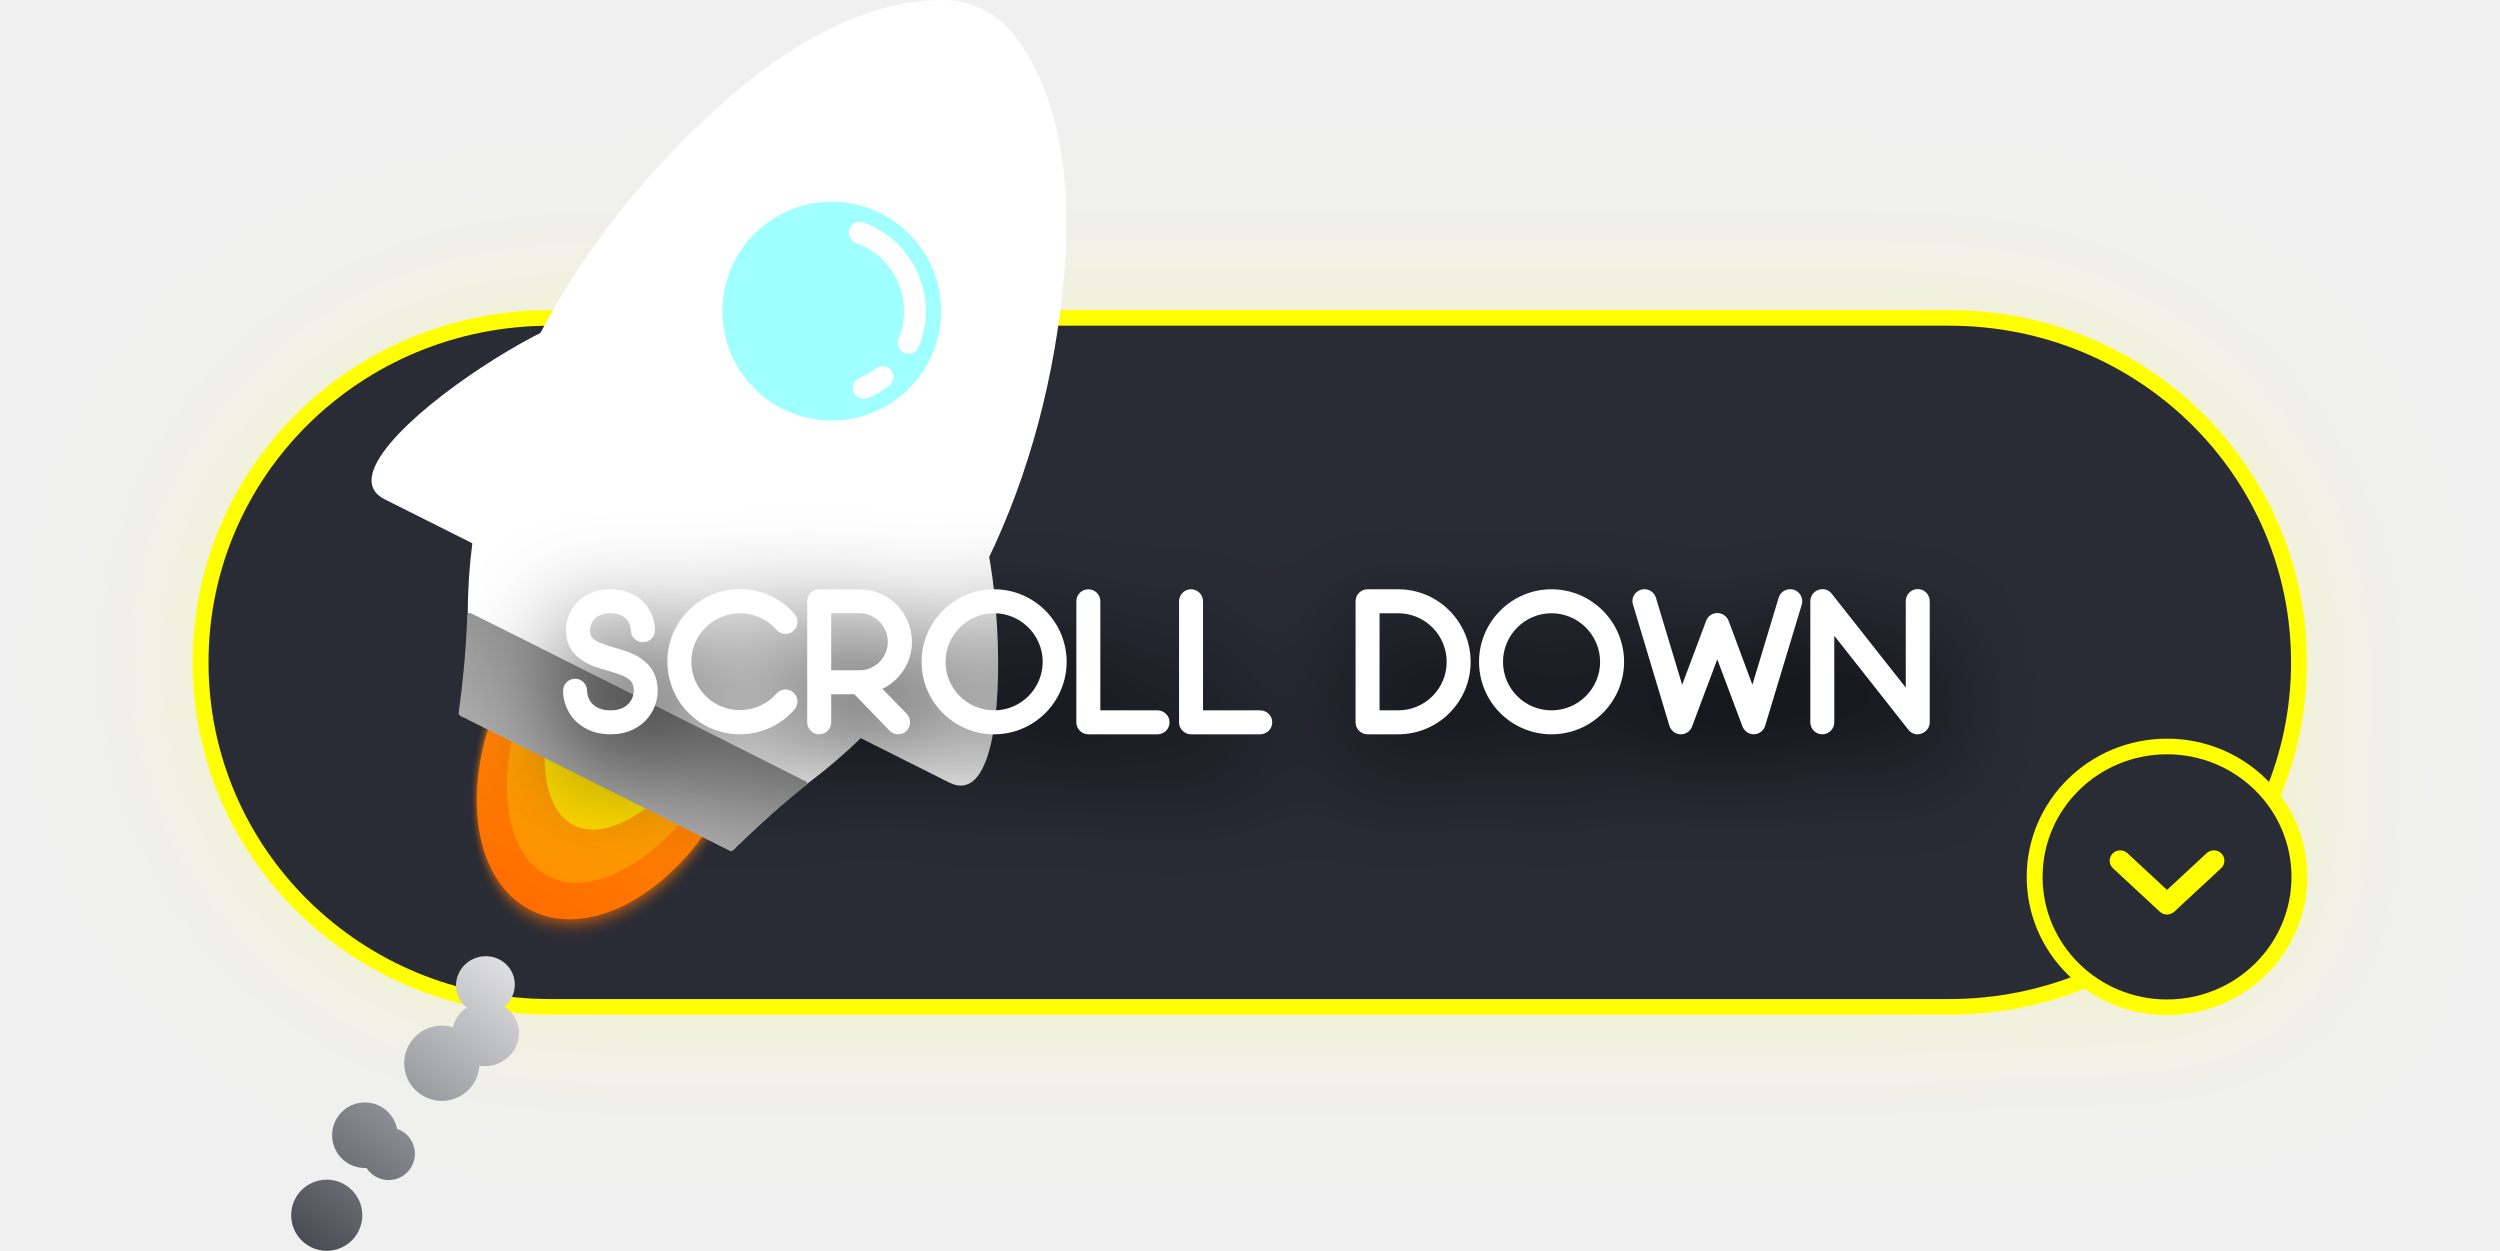
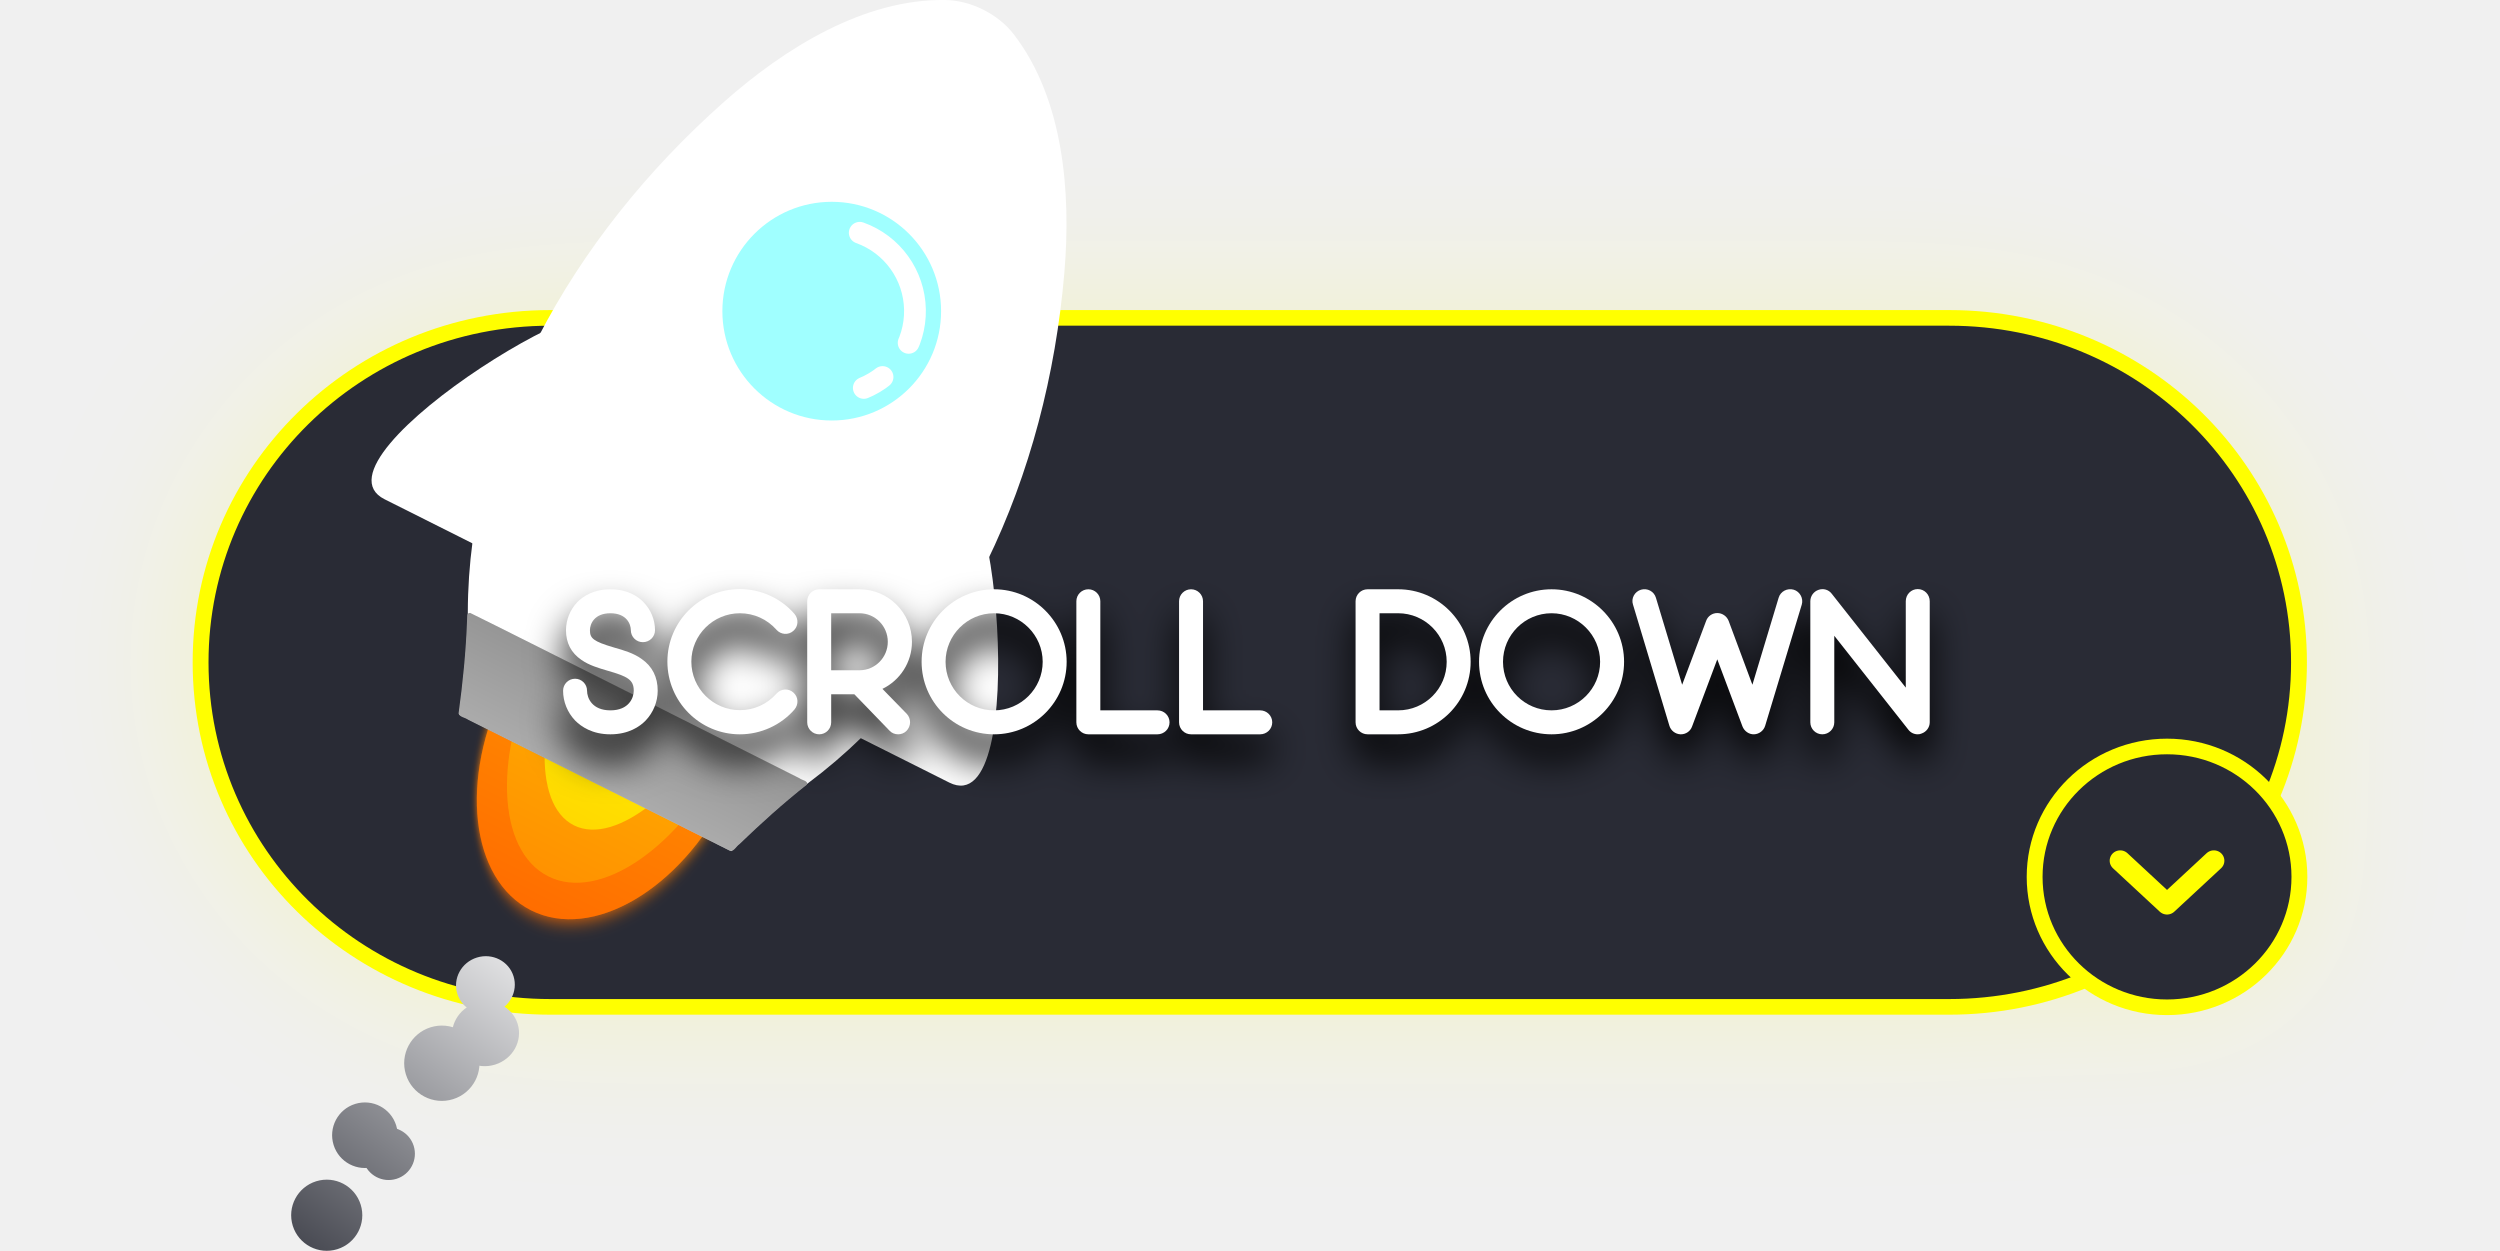
<svg xmlns="http://www.w3.org/2000/svg" xmlns:xlink="http://www.w3.org/1999/xlink" width="469.311mm" height="234.804mm" viewBox="0 0 469.311 234.804" version="1.1" id="svg847">
  <defs id="defs841">
    <linearGradient id="linearGradient1830">
      <stop id="stop1826" offset="0" style="stop-color:#ffffff;stop-opacity:1;" />
      <stop id="stop1828" offset="1" style="stop-color:#292b35;stop-opacity:1" />
    </linearGradient>
    <linearGradient id="linearGradient1824">
      <stop id="stop1820" offset="0" style="stop-color:#ffffff;stop-opacity:1;" />
      <stop id="stop1822" offset="1" style="stop-color:#292b35;stop-opacity:1" />
    </linearGradient>
    <linearGradient id="linearGradient1818">
      <stop id="stop1814" offset="0" style="stop-color:#ffffff;stop-opacity:1;" />
      <stop id="stop1816" offset="1" style="stop-color:#292b35;stop-opacity:1" />
    </linearGradient>
    <linearGradient id="linearGradient1812">
      <stop id="stop1808" offset="0" style="stop-color:#ffffff;stop-opacity:1;" />
      <stop id="stop1810" offset="1" style="stop-color:#292b35;stop-opacity:1" />
    </linearGradient>
    <linearGradient id="linearGradient1806">
      <stop id="stop1802" offset="0" style="stop-color:#ffffff;stop-opacity:1;" />
      <stop id="stop1804" offset="1" style="stop-color:#292b35;stop-opacity:1" />
    </linearGradient>
    <linearGradient id="linearGradient1788">
      <stop style="stop-color:#ffffff;stop-opacity:1;" offset="0" id="stop1784" />
      <stop style="stop-color:#292b35;stop-opacity:1" offset="1" id="stop1786" />
    </linearGradient>
    <linearGradient id="linearGradient2750" x2="-211.14" y1="376.38" y2="154.12" gradientTransform="translate(-256.7313,-101.4886)" gradientUnits="userSpaceOnUse">
      <stop stop-color="#99b3ff" offset="0" id="stop835" />
      <stop stop-color="#292b35" offset="1" id="stop837" />
    </linearGradient>
    <linearGradient id="linearGradient2683" x2="-211.14" y1="376.38" y2="154.12" gradientTransform="translate(-256.7313,-101.4886)" gradientUnits="userSpaceOnUse">
      <stop stop-color="#99b3ff" offset="0" id="stop2679" style="stop-color:#ffffff;stop-opacity:1" />
      <stop stop-color="#292b35" offset="1" id="stop2681" style="stop-color:#6c728c;stop-opacity:1" />
    </linearGradient>
    <linearGradient id="linearGradient2691" x2="-211.14" y1="376.38" y2="154.12" gradientTransform="translate(-256.7313,-101.4886)" gradientUnits="userSpaceOnUse">
      <stop stop-color="#99b3ff" offset="0" id="stop2687" />
      <stop stop-color="#292b35" offset="1" id="stop2689" />
    </linearGradient>
    <linearGradient id="linearGradient2702" x1="-193.68" x2="-82.634" y1="143.54" y2="239.33" gradientTransform="translate(-256.7313,-101.4886)" gradientUnits="userSpaceOnUse">
      <stop stop-color="#99c0ff" offset="0" id="stop830" />
      <stop offset="1" id="stop832" />
    </linearGradient>
    <linearGradient id="linearGradient2961">
      <stop stop-color="#292b35" offset="0" id="stop815" />
      <stop stop-color="#292b35" stop-opacity="0" offset="1" id="stop817" />
    </linearGradient>
    <linearGradient xlink:href="#linearGradient2961" id="linearGradient4223" gradientUnits="userSpaceOnUse" x1="32.279" y1="244.61" x2="-269.35" y2="365.26" />
    <clipPath clipPathUnits="userSpaceOnUse" id="clipPath1268">
      <g transform="matrix(0.9925552,0,0,0.9776747,0.904991,16.85677)" id="g1276">
        <rect style="opacity:1;fill:#292b35;fill-opacity:1;fill-rule:evenodd;stroke:#ffff00;stroke-width:3;stroke-linecap:round;stroke-linejoin:round;stroke-miterlimit:4;stroke-dasharray:none;stroke-dashoffset:50.003;stroke-opacity:1;paint-order:normal" id="rect1270" width="396.875" height="132.292" x="-266.083" y="30.917" ry="66.146" rx="0" />
        <circle style="opacity:1;fill:#292b35;fill-opacity:1;fill-rule:evenodd;stroke:#ffff00;stroke-width:3;stroke-linecap:round;stroke-linejoin:round;stroke-miterlimit:4;stroke-dasharray:none;stroke-dashoffset:50.003;stroke-opacity:1;paint-order:normal" id="circle1272" cx="105.833" cy="138.25" r="25.039" />
        <path style="fill:none;stroke:#ffff00;stroke-width:3.979;stroke-linecap:round;stroke-linejoin:round;stroke-miterlimit:4;stroke-dasharray:none;stroke-opacity:1" d="m 96.977,135.146 8.857,8.344 8.857,-8.344" id="path1274" />
      </g>
    </clipPath>
    <clipPath clipPathUnits="userSpaceOnUse" id="clipPath1268-5">
      <g transform="matrix(0.9925552,0,0,0.9776747,0.904991,16.85677)" id="g1276-9">
        <rect style="opacity:1;fill:#292b35;fill-opacity:1;fill-rule:evenodd;stroke:#ffff00;stroke-width:3;stroke-linecap:round;stroke-linejoin:round;stroke-miterlimit:4;stroke-dasharray:none;stroke-dashoffset:50.003;stroke-opacity:1;paint-order:normal" id="rect1270-5" width="396.875" height="132.292" x="-266.083" y="30.917" ry="66.146" rx="0" />
        <circle style="opacity:1;fill:#292b35;fill-opacity:1;fill-rule:evenodd;stroke:#ffff00;stroke-width:3;stroke-linecap:round;stroke-linejoin:round;stroke-miterlimit:4;stroke-dasharray:none;stroke-dashoffset:50.003;stroke-opacity:1;paint-order:normal" id="circle1272-6" cx="105.833" cy="138.25" r="25.039" />
        <path style="fill:none;stroke:#ffff00;stroke-width:3.979;stroke-linecap:round;stroke-linejoin:round;stroke-miterlimit:4;stroke-dasharray:none;stroke-opacity:1" d="m 96.977,135.146 8.857,8.344 8.857,-8.344" id="path1274-8" />
      </g>
    </clipPath>
    <filter style="color-interpolation-filters:sRGB" id="filter2408" x="-0.054" width="1.108" y="-0.043" height="1.086">
      <feGaussianBlur stdDeviation="1.036" id="feGaussianBlur2410" />
    </filter>
    <linearGradient xlink:href="#linearGradient2308" id="linearGradient2427" gradientUnits="userSpaceOnUse" x1="-192.888" y1="4.519" x2="-192.888" y2="-29.877" />
    <linearGradient id="linearGradient2308">
      <stop style="stop-color:#ff2f00;stop-opacity:1" offset="0" id="stop2304" />
      <stop style="stop-color:#ffec00;stop-opacity:1" offset="1" id="stop2306" />
    </linearGradient>
    <linearGradient xlink:href="#linearGradient2284" id="linearGradient2286" x1="300" y1="-249.78" x2="300" y2="-179.78" gradientUnits="userSpaceOnUse" gradientTransform="matrix(0.1644998,0.08258208,-0.08258208,0.1644998,-295.5933,116.812)" />
    <linearGradient id="linearGradient2284">
      <stop style="stop-color:#969696;stop-opacity:1;" offset="0" id="stop2280" />
      <stop style="stop-color:#b3b3b3;stop-opacity:1" offset="1" id="stop2282" />
    </linearGradient>
    <linearGradient xlink:href="#linearGradient2308" id="linearGradient1595" gradientUnits="userSpaceOnUse" x1="-192.888" y1="4.519" x2="-192.888" y2="-29.877" />
    <linearGradient xlink:href="#linearGradient1788" id="linearGradient1790" x1="50.695" y1="243.987" x2="61.656" y2="258.896" gradientUnits="userSpaceOnUse" gradientTransform="matrix(1.227873,0,0,1.227873,-6.864254,-51.31787)" />
    <linearGradient xlink:href="#linearGradient1830" id="linearGradient1792" x1="50.695" y1="243.987" x2="61.656" y2="258.896" gradientUnits="userSpaceOnUse" gradientTransform="matrix(1.227873,0,0,1.227873,-6.864254,-51.31787)" />
    <linearGradient xlink:href="#linearGradient1818" id="linearGradient1794" x1="51.746" y1="246.199" x2="62.708" y2="261.108" gradientUnits="userSpaceOnUse" gradientTransform="matrix(1.227873,0,0,1.227873,-8.155185,-54.03429)" />
    <linearGradient xlink:href="#linearGradient1812" id="linearGradient1796" x1="51.746" y1="246.199" x2="62.708" y2="261.108" gradientUnits="userSpaceOnUse" gradientTransform="matrix(1.227873,0,0,1.227873,-8.155185,-54.03429)" />
    <linearGradient xlink:href="#linearGradient1806" id="linearGradient1798" x1="51.746" y1="246.199" x2="62.708" y2="261.108" gradientUnits="userSpaceOnUse" gradientTransform="matrix(1.227873,0,0,1.227873,-8.155185,-54.03429)" />
    <linearGradient xlink:href="#linearGradient1824" id="linearGradient1800" x1="50.695" y1="243.987" x2="61.656" y2="258.896" gradientUnits="userSpaceOnUse" gradientTransform="matrix(1.227873,0,0,1.227873,-6.864254,-51.31787)" />
    <filter style="color-interpolation-filters:sRGB" id="filter2409" x="-0.096" width="1.191" y="-0.287" height="1.573">
      <feGaussianBlur stdDeviation="15.807" id="feGaussianBlur2411" />
    </filter>
-     <filter style="color-interpolation-filters:sRGB" id="filter2471" x="-0.089" width="1.178" y="-0.837" height="2.674">
-       <feGaussianBlur stdDeviation="9.508" id="feGaussianBlur2473" />
+     <filter style="color-interpolation-filters:sRGB" id="filter3151" x="-0.034" width="1.068" y="-0.319" height="1.637">
+       <feGaussianBlur stdDeviation="3.619" id="feGaussianBlur3153" />
    </filter>
  </defs>
  <g id="layer1" transform="translate(308.429,24.58554)">
    <g transform="matrix(0.9925552,0,0,0.9776747,-6.671316,4.862852)" id="g2350" style="opacity:0.174;fill:#ffff00;fill-opacity:1;filter:url(#filter2409)">
      <path id="path2344" d="M -199.937,30.917 H 64.646 c 36.645,0 66.146,29.501 66.146,66.146 0,36.645 -29.501,66.146 -66.146,66.146 H -199.937 c -36.645,0 -66.146,-29.501 -66.146,-66.146 0,-36.645 29.501,-66.146 66.146,-66.146 z" style="opacity:1;fill:#ffff00;fill-opacity:1;fill-rule:evenodd;stroke:#ffff00;stroke-width:3;stroke-linecap:round;stroke-linejoin:round;stroke-miterlimit:4;stroke-dasharray:none;stroke-dashoffset:50.003;stroke-opacity:1;paint-order:normal" />
      <path id="path2346" d="M 130.872,138.25 A 25.039,25.039 0 0 1 105.833,163.289 25.039,25.039 0 0 1 80.795,138.25 25.039,25.039 0 0 1 105.833,113.211 25.039,25.039 0 0 1 130.872,138.25 Z" style="opacity:1;fill:#ffff00;fill-opacity:1;fill-rule:evenodd;stroke:#ffff00;stroke-width:3;stroke-linecap:round;stroke-linejoin:round;stroke-miterlimit:4;stroke-dasharray:none;stroke-dashoffset:50.003;stroke-opacity:1;paint-order:normal" />
      <path style="fill:#ffff00;fill-opacity:1;stroke:#ffff00;stroke-width:3.979;stroke-linecap:round;stroke-linejoin:round;stroke-miterlimit:4;stroke-dasharray:none;stroke-opacity:1" d="m 96.977,135.146 8.857,8.344 8.857,-8.344" id="path2348" />
    </g>
    <g id="g1071" transform="matrix(0.9925552,0,0,0.9776747,-6.671316,4.862852)">
      <path style="opacity:1;fill:#292b35;fill-opacity:1;fill-rule:evenodd;stroke:#ffff00;stroke-width:3;stroke-linecap:round;stroke-linejoin:round;stroke-miterlimit:4;stroke-dasharray:none;stroke-dashoffset:50.003;stroke-opacity:1;paint-order:normal" d="M -199.937,30.917 H 64.646 c 36.645,0 66.146,29.501 66.146,66.146 0,36.645 -29.501,66.146 -66.146,66.146 H -199.937 c -36.645,0 -66.146,-29.501 -66.146,-66.146 0,-36.645 29.501,-66.146 66.146,-66.146 z" id="rect1394" />
      <path style="opacity:1;fill:#292b35;fill-opacity:1;fill-rule:evenodd;stroke:#ffff00;stroke-width:3;stroke-linecap:round;stroke-linejoin:round;stroke-miterlimit:4;stroke-dasharray:none;stroke-dashoffset:50.003;stroke-opacity:1;paint-order:normal" d="M 130.872,138.25 A 25.039,25.039 0 0 1 105.833,163.289 25.039,25.039 0 0 1 80.795,138.25 25.039,25.039 0 0 1 105.833,113.211 25.039,25.039 0 0 1 130.872,138.25 Z" id="path4267" />
      <path id="path4275" d="m 96.977,135.146 8.857,8.344 8.857,-8.344" style="fill:none;stroke:#ffff00;stroke-width:3.979;stroke-linecap:round;stroke-linejoin:round;stroke-miterlimit:4;stroke-dasharray:none;stroke-opacity:1" />
    </g>
    <g id="g2176" transform="matrix(1.412765,0,0,1.412765,123.8277,-56.86733)">
      <g transform="translate(13.75833,-1.5875)" id="g1983">
        <g id="g1862" transform="matrix(1.374405,0,0,1.374405,75.13482,-20.9778)">
          <g style="filter:url(#filter2408)" id="g2370" transform="matrix(0.6217315,0.3121213,-0.3121213,0.6217315,-115.8429,180.9228)">
            <ellipse ry="26.458" rx="17.198" cy="-25.908" cx="-192.888" id="ellipse2362" style="opacity:1;fill:#ff7600;fill-opacity:1;fill-rule:evenodd;stroke:none;stroke-width:2.8;stroke-linecap:round;stroke-linejoin:round;stroke-miterlimit:4;stroke-dasharray:none;stroke-opacity:1;paint-order:stroke fill markers" />
            <ellipse style="opacity:1;fill:#ff9d00;fill-opacity:1;fill-rule:evenodd;stroke:none;stroke-width:2.576;stroke-linecap:round;stroke-linejoin:round;stroke-miterlimit:4;stroke-dasharray:none;stroke-opacity:1;paint-order:stroke fill markers" id="ellipse2364" cx="-192.888" cy="-31.2" rx="14.552" ry="26.458" />
            <ellipse ry="26.458" rx="11.906" cy="-39.138" cx="-192.888" id="ellipse2366" style="opacity:1;fill:#ffea00;fill-opacity:1;fill-rule:evenodd;stroke:none;stroke-width:2.33;stroke-linecap:round;stroke-linejoin:round;stroke-miterlimit:4;stroke-dasharray:none;stroke-opacity:1;paint-order:stroke fill markers" />
            <ellipse style="opacity:0.189;fill:url(#linearGradient1595);fill-opacity:1;fill-rule:evenodd;stroke:none;stroke-width:2.8;stroke-linecap:round;stroke-linejoin:round;stroke-miterlimit:4;stroke-dasharray:none;stroke-opacity:1;paint-order:stroke fill markers" id="ellipse2368" cx="-192.888" cy="-25.908" rx="17.198" ry="26.458" />
          </g>
          <path id="path2274" d="m -231.944,97.359 c -3.319,-1.659 -6.631,-3.331 -9.957,-4.975 -0.267,0.049 -0.087,0.467 -0.151,0.669 -0.085,3.016 -0.432,6.022 -0.801,9.017 0.417,0.361 1.017,0.532 1.505,0.819 8.235,4.122 16.47,8.245 24.705,12.368 0.442,-0.244 0.769,-0.718 1.169,-1.05 1.972,-1.853 3.968,-3.688 6.109,-5.345 0.027,-0.267 -0.417,-0.282 -0.587,-0.435 -7.32,-3.712 -14.658,-7.385 -21.993,-11.067 z" style="opacity:1;fill:#2c2c33;fill-opacity:1;fill-rule:evenodd;stroke:none;stroke-width:0.689;stroke-linecap:round;stroke-linejoin:round;stroke-miterlimit:4;stroke-dasharray:none;stroke-opacity:1;paint-order:stroke fill markers" />
          <g transform="matrix(0.6217315,0.3121213,-0.3121213,0.6217315,-115.8429,180.9228)" id="g2318">
            <ellipse style="opacity:1;fill:#ff7600;fill-opacity:1;fill-rule:evenodd;stroke:none;stroke-width:2.8;stroke-linecap:round;stroke-linejoin:round;stroke-miterlimit:4;stroke-dasharray:none;stroke-opacity:1;paint-order:stroke fill markers" id="path2288" cx="-192.888" cy="-25.908" rx="17.198" ry="26.458" />
            <ellipse ry="26.458" rx="14.552" cy="-31.2" cx="-192.888" id="ellipse2290" style="opacity:1;fill:#ff9d00;fill-opacity:1;fill-rule:evenodd;stroke:none;stroke-width:2.576;stroke-linecap:round;stroke-linejoin:round;stroke-miterlimit:4;stroke-dasharray:none;stroke-opacity:1;paint-order:stroke fill markers" />
            <ellipse style="opacity:1;fill:#ffea00;fill-opacity:1;fill-rule:evenodd;stroke:none;stroke-width:2.33;stroke-linecap:round;stroke-linejoin:round;stroke-miterlimit:4;stroke-dasharray:none;stroke-opacity:1;paint-order:stroke fill markers" id="ellipse2292" cx="-192.888" cy="-39.138" rx="11.906" ry="26.458" />
            <ellipse ry="26.458" rx="17.198" cy="-25.908" cx="-192.888" id="ellipse2302" style="opacity:0.189;fill:url(#linearGradient2427);fill-opacity:1;fill-rule:evenodd;stroke:none;stroke-width:2.8;stroke-linecap:round;stroke-linejoin:round;stroke-miterlimit:4;stroke-dasharray:none;stroke-opacity:1;paint-order:stroke fill markers" />
          </g>
          <path d="m -242.066,92.24 32.9,16.516 z m 32.9,16.516 z m 16.941,-74.771 c -1.151,-0.578 -2.421,-0.918 -3.648,-0.939 -7.856,-0.135 -15.537,4.633 -21.418,9.843 -14.838,13.147 -24.745,30.943 -24.775,49.35 -0.006,4.116 -0.839,9.877 -0.839,9.877 l 26.32,13.213 c 0,0 4.123,-4.109 7.419,-6.573 14.743,-11.02 23.096,-29.597 24.775,-49.35 0.665,-7.829 -0.1,-16.837 -4.902,-23.057 -0.75,-0.971 -1.781,-1.787 -2.932,-2.364 z" style="fill:#ffffff;fill-opacity:1;stroke:none;stroke-width:0.184px;stroke-linecap:butt;stroke-linejoin:miter;stroke-opacity:1" id="path2258" />
          <path id="path2278" d="m -237.029,94.696 c -1.6,-0.798 -3.195,-1.607 -4.802,-2.393 -0.391,-0.046 -0.258,0.474 -0.308,0.712 -0.109,3.017 -0.409,6.021 -0.82,9.011 0.116,0.362 0.635,0.379 0.915,0.597 8.456,4.233 16.911,8.466 25.367,12.699 0.379,0.008 0.569,-0.471 0.868,-0.661 2.084,-2.009 4.228,-3.943 6.5,-5.737 0.221,-0.394 -0.456,-0.445 -0.672,-0.629 -9.015,-4.534 -18.026,-9.076 -27.046,-13.599 z" style="opacity:1;fill:url(#linearGradient2286);fill-opacity:1;fill-rule:evenodd;stroke:none;stroke-width:0.689;stroke-linecap:round;stroke-linejoin:round;stroke-miterlimit:4;stroke-dasharray:none;stroke-opacity:1;paint-order:stroke fill markers" />
          <circle r="10.572" cy="63.126" cx="-206.882" id="path1728" style="opacity:1;fill:#a0ffff;fill-opacity:1;fill-rule:evenodd;stroke:none;stroke-width:79.912;stroke-linecap:round;stroke-linejoin:round;stroke-miterlimit:4;stroke-dasharray:none;stroke-dashoffset:50.003;stroke-opacity:1;paint-order:fill markers stroke" />
          <path d="m 71.757,-199.057 a 8.048,8.048 0 0 1 -9.145,0.108 8.048,8.048 0 0 1 -3.341,-8.514" transform="rotate(-125.0427)" style="opacity:1;fill:none;fill-opacity:1;fill-rule:evenodd;stroke:#ffffff;stroke-width:2.103;stroke-linecap:round;stroke-linejoin:round;stroke-miterlimit:4;stroke-dasharray:16.824, 4.206, 2.103, 4.206;stroke-dashoffset:3.8;stroke-opacity:1;paint-order:fill markers stroke" id="circle1730" />
          <g transform="matrix(2.102946,0,0,2.102946,230.542,-145.2308)" id="g1838">
            <circle style="opacity:1;fill:url(#linearGradient1800);fill-opacity:1;fill-rule:evenodd;stroke:none;stroke-width:1.308;stroke-linecap:round;stroke-linejoin:round;stroke-miterlimit:4;stroke-dasharray:5.233, 2.616, 1.308, 2.616;stroke-dashoffset:0;stroke-opacity:1;paint-order:fill markers stroke" id="path1736" cx="60.601" cy="255.412" r="1.731" transform="rotate(72.74014)" />
            <circle style="opacity:1;fill:url(#linearGradient1798);fill-opacity:1;fill-rule:evenodd;stroke:none;stroke-width:0.913;stroke-linecap:round;stroke-linejoin:round;stroke-miterlimit:4;stroke-dasharray:3.653, 1.826, 0.913, 1.826;stroke-dashoffset:0;stroke-opacity:1;paint-order:fill markers stroke" id="path1738" cx="63.849" cy="258.983" r="1.208" transform="rotate(72.74014)" />
            <circle style="opacity:1;fill:url(#linearGradient1796);fill-opacity:1;fill-rule:evenodd;stroke:none;stroke-width:1.139;stroke-linecap:round;stroke-linejoin:round;stroke-miterlimit:4;stroke-dasharray:4.556, 2.278, 1.139, 2.278;stroke-dashoffset:0;stroke-opacity:1;paint-order:fill markers stroke" id="path1740" cx="62.712" cy="259.772" r="1.507" transform="rotate(72.74014)" />
            <circle style="opacity:1;fill:url(#linearGradient1794);fill-opacity:1;fill-rule:evenodd;stroke:none;stroke-width:1.236;stroke-linecap:round;stroke-linejoin:round;stroke-miterlimit:4;stroke-dasharray:4.943, 2.471, 1.236, 2.471;stroke-dashoffset:0;stroke-opacity:1;paint-order:fill markers stroke" id="path1742" cx="65.704" cy="262.539" r="1.635" transform="rotate(72.74014)" />
            <ellipse style="opacity:1;fill:url(#linearGradient1792);fill-opacity:1;fill-rule:evenodd;stroke:none;stroke-width:1.824;stroke-linecap:round;stroke-linejoin:round;stroke-miterlimit:4;stroke-dasharray:7.296, 3.648, 1.824, 3.648;stroke-dashoffset:0;stroke-opacity:1;paint-order:fill markers stroke" id="path1744" cx="57.761" cy="252.432" rx="1.322" ry="1.354" transform="rotate(72.74014)" />
            <ellipse style="opacity:1;fill:url(#linearGradient1790);fill-opacity:1;fill-rule:evenodd;stroke:none;stroke-width:1.824;stroke-linecap:round;stroke-linejoin:round;stroke-miterlimit:4;stroke-dasharray:7.296, 3.648, 1.824, 3.648;stroke-dashoffset:0;stroke-opacity:1;paint-order:fill markers stroke" id="path1746" cx="59.905" cy="253.093" rx="1.482" ry="1.546" transform="rotate(72.74014)" />
          </g>
        </g>
      </g>
      <g style="fill:#ffffff;fill-opacity:1" transform="matrix(1.127731,0.5658019,-0.5658019,1.127731,168.5188,160.775)" id="g1958">
        <path style="fill:#ffffff;fill-opacity:1;stroke:none;stroke-width:0.265px;stroke-linecap:butt;stroke-linejoin:miter;stroke-opacity:1" d="m -312.148,73.31 c -0.141,-9.859 -23.09,26.458 -13.229,26.458 13.494,-10e-7 5.292,2.1e-5 13.229,0 0.265,-10e-7 0.265,-7.938 0,-26.458 z" id="path1952" />
        <path id="path1954" d="m -272.064,73.31 c 0.141,-9.859 23.09,26.458 13.229,26.458 -13.494,0 -5.292,2e-5 -13.229,0 -0.265,0 -0.265,-7.938 0,-26.458 z" style="fill:#ffffff;fill-opacity:1;stroke:none;stroke-width:0.265px;stroke-linecap:butt;stroke-linejoin:miter;stroke-opacity:1" />
      </g>
    </g>
-     <g style="fill:#000000;fill-opacity:1;stroke:none;stroke-width:2.8;stroke-linecap:round;stroke-linejoin:round;stroke-miterlimit:4;stroke-dasharray:none;stroke-opacity:1;paint-order:stroke fill markers;filter:url(#filter2471);opacity:1" transform="translate(-13.90489,-5.281119)" id="g1888">
+     <g style="fill:#000000;fill-opacity:1;stroke:none;stroke-width:2.8;stroke-linecap:round;stroke-linejoin:round;stroke-miterlimit:4;stroke-dasharray:none;stroke-opacity:1;paint-order:stroke fill markers;filter:url(#filter3151)" transform="translate(-13.90489,-7.397786)" id="g1888">
      <g id="g1876" style="font-style:normal;font-variant:normal;font-weight:normal;font-stretch:normal;font-size:38.785px;line-height:1.25;font-family:'Moon 2.0';-inkscape-font-specification:'Moon 2.0, ';letter-spacing:0.265px;word-spacing:0px;fill:#000000;fill-opacity:1;stroke:none;stroke-width:2.8;stroke-linecap:round;stroke-linejoin:round;stroke-miterlimit:4;stroke-dasharray:none;stroke-opacity:1;paint-order:stroke fill markers" aria-label="SCROLL">
        <path id="path1864" style="font-style:normal;font-variant:normal;font-weight:normal;font-stretch:normal;font-family:'Moon 2.0';-inkscape-font-specification:'Moon 2.0, ';letter-spacing:0.265px;fill:#000000;fill-opacity:1;stroke:none;stroke-width:2.8;stroke-linecap:round;stroke-linejoin:round;stroke-miterlimit:4;stroke-dasharray:none;stroke-opacity:1;paint-order:stroke fill markers" d="m -179.938,125.424 c -3.413,0 -5.469,-1.435 -6.632,-2.599 -1.435,-1.513 -2.25,-3.529 -2.25,-5.585 0,-1.241 1.008,-2.25 2.25,-2.25 1.241,0 2.25,1.008 2.25,2.25 0,1.357 0.931,3.685 4.383,3.685 3.452,0 4.383,-2.327 4.383,-3.685 0,-2.056 -1.125,-2.676 -4.926,-3.762 -1.707,-0.504 -3.452,-1.008 -4.887,-2.017 -1.939,-1.319 -2.909,-3.18 -2.909,-5.585 0,-1.939 0.776,-3.84 2.094,-5.236 1.086,-1.125 3.064,-2.443 6.244,-2.443 3.219,0 5.158,1.319 6.244,2.443 1.357,1.396 2.133,3.297 2.133,5.236 0,1.241 -1.008,2.25 -2.288,2.25 -1.241,0 -2.25,-1.008 -2.25,-2.25 0,-1.164 -0.814,-3.18 -3.84,-3.18 -3.025,0 -3.84,2.017 -3.84,3.18 0,1.513 0.582,2.094 4.538,3.258 1.784,0.504 3.646,1.047 5.158,2.133 2.017,1.396 3.025,3.413 3.025,5.973 0,2.056 -0.814,4.072 -2.25,5.585 -1.125,1.164 -3.219,2.599 -6.632,2.599 z" />
        <path id="path1866" style="font-style:normal;font-variant:normal;font-weight:normal;font-stretch:normal;font-family:'Moon 2.0';-inkscape-font-specification:'Moon 2.0, ';letter-spacing:0.265px;fill:#000000;fill-opacity:1;stroke:none;stroke-width:2.8;stroke-linecap:round;stroke-linejoin:round;stroke-miterlimit:4;stroke-dasharray:none;stroke-opacity:1;paint-order:stroke fill markers" d="m -155.625,125.424 c -7.524,0 -13.614,-6.128 -13.614,-13.652 0,-7.486 6.089,-13.614 13.614,-13.614 3.917,0 7.679,1.707 10.239,4.654 0.815,0.97 0.737,2.366 -0.194,3.18 -0.931,0.853 -2.366,0.737 -3.18,-0.194 -1.745,-1.978 -4.228,-3.103 -6.865,-3.103 -5.003,0 -9.115,4.072 -9.115,9.076 0,5.042 4.111,9.115 9.115,9.115 2.637,0 5.12,-1.125 6.865,-3.103 0.814,-0.931 2.25,-1.047 3.18,-0.194 0.931,0.814 1.008,2.211 0.194,3.18 -2.56,2.948 -6.322,4.654 -10.239,4.654 z" />
        <path id="path1868" style="font-style:normal;font-variant:normal;font-weight:normal;font-stretch:normal;font-family:'Moon 2.0';-inkscape-font-specification:'Moon 2.0, ';letter-spacing:0.265px;fill:#000000;fill-opacity:1;stroke:none;stroke-width:2.8;stroke-linecap:round;stroke-linejoin:round;stroke-miterlimit:4;stroke-dasharray:none;stroke-opacity:1;paint-order:stroke fill markers" d="m -128.873,116.891 c 3.297,-1.59 5.546,-4.965 5.546,-8.843 0,-5.43 -4.422,-9.851 -9.851,-9.851 h -7.563 c -1.241,0 -2.25,1.008 -2.25,2.25 v 22.728 c 0,1.241 1.008,2.25 2.25,2.25 1.241,0 2.25,-1.008 2.25,-2.25 v -5.275 h 4.344 l 6.594,6.826 c 0.427,0.465 1.008,0.698 1.629,0.698 0.543,0 1.125,-0.194 1.551,-0.621 0.892,-0.892 0.931,-2.288 0.078,-3.219 z m -9.619,-14.195 h 5.314 c 2.948,0 5.314,2.405 5.314,5.352 0,2.948 -2.366,5.352 -5.314,5.352 h -5.314 z" />
        <path id="path1870" style="font-style:normal;font-variant:normal;font-weight:normal;font-stretch:normal;font-family:'Moon 2.0';-inkscape-font-specification:'Moon 2.0, ';letter-spacing:0.265px;fill:#000000;fill-opacity:1;stroke:none;stroke-width:2.8;stroke-linecap:round;stroke-linejoin:round;stroke-miterlimit:4;stroke-dasharray:none;stroke-opacity:1;paint-order:stroke fill markers" d="m -107.902,125.424 c -7.524,0 -13.614,-6.089 -13.614,-13.614 0,-7.486 6.089,-13.614 13.614,-13.614 7.486,0 13.614,6.128 13.614,13.614 0,7.524 -6.128,13.614 -13.614,13.614 z m 0,-22.728 c -5.042,0 -9.115,4.111 -9.115,9.115 0,5.042 4.072,9.115 9.115,9.115 5.003,0 9.115,-4.072 9.115,-9.115 0,-5.003 -4.111,-9.115 -9.115,-9.115 z" />
        <path id="path1872" style="font-style:normal;font-variant:normal;font-weight:normal;font-stretch:normal;font-family:'Moon 2.0';-inkscape-font-specification:'Moon 2.0, ';letter-spacing:0.265px;fill:#000000;fill-opacity:1;stroke:none;stroke-width:2.8;stroke-linecap:round;stroke-linejoin:round;stroke-miterlimit:4;stroke-dasharray:none;stroke-opacity:1;paint-order:stroke fill markers" d="m -77.261,125.424 h -12.954 c -1.241,0 -2.25,-1.008 -2.25,-2.25 v -22.728 c 0,-1.241 1.008,-2.25 2.25,-2.25 1.241,0 2.25,1.008 2.25,2.25 v 20.479 h 10.705 c 1.28,0 2.288,1.008 2.288,2.25 0,1.241 -1.008,2.25 -2.288,2.25 z" />
        <path id="path1874" style="font-style:normal;font-variant:normal;font-weight:normal;font-stretch:normal;font-family:'Moon 2.0';-inkscape-font-specification:'Moon 2.0, ';letter-spacing:0.265px;fill:#000000;fill-opacity:1;stroke:none;stroke-width:2.8;stroke-linecap:round;stroke-linejoin:round;stroke-miterlimit:4;stroke-dasharray:none;stroke-opacity:1;paint-order:stroke fill markers" d="m -57.983,125.424 h -12.954 c -1.241,0 -2.25,-1.008 -2.25,-2.25 v -22.728 c 0,-1.241 1.008,-2.25 2.25,-2.25 1.241,0 2.25,1.008 2.25,2.25 v 20.479 h 10.705 c 1.28,0 2.288,1.008 2.288,2.25 0,1.241 -1.008,2.25 -2.288,2.25 z" />
      </g>
      <g id="g1886" style="font-style:normal;font-variant:normal;font-weight:normal;font-stretch:normal;font-size:38.783px;line-height:1.25;font-family:'Moon 2.0';-inkscape-font-specification:'Moon 2.0, ';letter-spacing:0px;word-spacing:0px;fill:#000000;fill-opacity:1;stroke:none;stroke-width:2.8;stroke-linecap:round;stroke-linejoin:round;stroke-miterlimit:4;stroke-dasharray:none;stroke-opacity:1;paint-order:stroke fill markers" aria-label="DOWN">
        <path id="path1878" style="font-style:normal;font-variant:normal;font-weight:normal;font-stretch:normal;font-family:'Moon 2.0';-inkscape-font-specification:'Moon 2.0, ';fill:#000000;fill-opacity:1;stroke:none;stroke-width:2.8;stroke-linecap:round;stroke-linejoin:round;stroke-miterlimit:4;stroke-dasharray:none;stroke-opacity:1;paint-order:stroke fill markers" d="m -32.061,98.197 h -5.74 c -1.241,0 -2.249,1.008 -2.249,2.249 v 22.727 c 0,1.241 1.008,2.249 2.249,2.249 h 5.74 c 7.524,0 13.613,-6.089 13.613,-13.613 0,-7.485 -6.089,-13.613 -13.613,-13.613 z m 0,22.727 h -3.49 v -18.228 h 3.49 c 5.042,0 9.114,4.111 9.114,9.114 0,5.042 -4.072,9.114 -9.114,9.114 z" />
        <path id="path1880" style="font-style:normal;font-variant:normal;font-weight:normal;font-stretch:normal;font-family:'Moon 2.0';-inkscape-font-specification:'Moon 2.0, ';fill:#000000;fill-opacity:1;stroke:none;stroke-width:2.8;stroke-linecap:round;stroke-linejoin:round;stroke-miterlimit:4;stroke-dasharray:none;stroke-opacity:1;paint-order:stroke fill markers" d="m -3.259,125.423 c -7.524,0 -13.613,-6.089 -13.613,-13.613 0,-7.485 6.089,-13.613 13.613,-13.613 7.485,0 13.613,6.128 13.613,13.613 0,7.524 -6.128,13.613 -13.613,13.613 z m 0,-22.727 c -5.042,0 -9.114,4.111 -9.114,9.114 0,5.042 4.072,9.114 9.114,9.114 5.003,0 9.114,-4.072 9.114,-9.114 0,-5.003 -4.111,-9.114 -9.114,-9.114 z" />
        <path id="path1882" style="font-style:normal;font-variant:normal;font-weight:normal;font-stretch:normal;font-family:'Moon 2.0';-inkscape-font-specification:'Moon 2.0, ';fill:#000000;fill-opacity:1;stroke:none;stroke-width:2.8;stroke-linecap:round;stroke-linejoin:round;stroke-miterlimit:4;stroke-dasharray:none;stroke-opacity:1;paint-order:stroke fill markers" d="m 21.026,125.423 h -0.078 c -0.97,-0.039 -1.823,-0.698 -2.094,-1.629 l -6.826,-22.727 c -0.388,-1.163 0.31,-2.443 1.513,-2.792 1.163,-0.349 2.443,0.31 2.792,1.513 l 4.925,16.328 4.499,-11.984 c 0.31,-0.892 1.163,-1.474 2.094,-1.474 0.931,0 1.784,0.582 2.133,1.474 l 4.46,11.984 4.925,-16.328 c 0.349,-1.202 1.629,-1.862 2.831,-1.513 1.163,0.349 1.862,1.629 1.513,2.792 l -6.865,22.727 c -0.271,0.931 -1.125,1.59 -2.094,1.629 -0.931,0.039 -1.823,-0.582 -2.172,-1.474 l -4.731,-12.604 -4.731,12.604 c -0.31,0.892 -1.163,1.474 -2.094,1.474 z" />
        <path id="path1884" style="font-style:normal;font-variant:normal;font-weight:normal;font-stretch:normal;font-family:'Moon 2.0';-inkscape-font-specification:'Moon 2.0, ';fill:#000000;fill-opacity:1;stroke:none;stroke-width:2.8;stroke-linecap:round;stroke-linejoin:round;stroke-miterlimit:4;stroke-dasharray:none;stroke-opacity:1;paint-order:stroke fill markers" d="m 65.484,125.423 c -0.698,0 -1.357,-0.31 -1.784,-0.892 L 49.816,106.924 v 16.25 c 0,1.241 -1.008,2.249 -2.249,2.249 -1.241,0 -2.249,-1.008 -2.249,-2.249 v -22.727 c 0,-0.97 0.621,-1.823 1.513,-2.133 0.931,-0.349 1.939,-0.039 2.521,0.737 l 13.884,17.607 v -16.211 c 0,-1.28 1.008,-2.288 2.249,-2.288 1.241,0 2.249,1.008 2.249,2.288 v 22.727 c 0,0.931 -0.621,1.784 -1.513,2.094 -0.233,0.116 -0.504,0.155 -0.737,0.155 z" />
      </g>
    </g>
    <g id="g1081" transform="translate(-13.90489,-12.16029)" style="fill:#ffffff;fill-opacity:1;stroke:none;stroke-width:2.8;stroke-linecap:round;stroke-linejoin:round;stroke-miterlimit:4;stroke-dasharray:none;stroke-opacity:1;paint-order:stroke fill markers">
      <g aria-label="SCROLL" style="font-style:normal;font-variant:normal;font-weight:normal;font-stretch:normal;font-size:38.785px;line-height:1.25;font-family:'Moon 2.0';-inkscape-font-specification:'Moon 2.0, ';letter-spacing:0.265px;word-spacing:0px;fill:#ffffff;fill-opacity:1;stroke:none;stroke-width:2.8;stroke-linecap:round;stroke-linejoin:round;stroke-miterlimit:4;stroke-dasharray:none;stroke-opacity:1;paint-order:stroke fill markers" id="text4279">
        <path d="m -179.938,125.424 c -3.413,0 -5.469,-1.435 -6.632,-2.599 -1.435,-1.513 -2.25,-3.529 -2.25,-5.585 0,-1.241 1.008,-2.25 2.25,-2.25 1.241,0 2.25,1.008 2.25,2.25 0,1.357 0.931,3.685 4.383,3.685 3.452,0 4.383,-2.327 4.383,-3.685 0,-2.056 -1.125,-2.676 -4.926,-3.762 -1.707,-0.504 -3.452,-1.008 -4.887,-2.017 -1.939,-1.319 -2.909,-3.18 -2.909,-5.585 0,-1.939 0.776,-3.84 2.094,-5.236 1.086,-1.125 3.064,-2.443 6.244,-2.443 3.219,0 5.158,1.319 6.244,2.443 1.357,1.396 2.133,3.297 2.133,5.236 0,1.241 -1.008,2.25 -2.288,2.25 -1.241,0 -2.25,-1.008 -2.25,-2.25 0,-1.164 -0.814,-3.18 -3.84,-3.18 -3.025,0 -3.84,2.017 -3.84,3.18 0,1.513 0.582,2.094 4.538,3.258 1.784,0.504 3.646,1.047 5.158,2.133 2.017,1.396 3.025,3.413 3.025,5.973 0,2.056 -0.814,4.072 -2.25,5.585 -1.125,1.164 -3.219,2.599 -6.632,2.599 z" style="font-style:normal;font-variant:normal;font-weight:normal;font-stretch:normal;font-family:'Moon 2.0';-inkscape-font-specification:'Moon 2.0, ';letter-spacing:0.265px;fill:#ffffff;fill-opacity:1;stroke:none;stroke-width:2.8;stroke-linecap:round;stroke-linejoin:round;stroke-miterlimit:4;stroke-dasharray:none;stroke-opacity:1;paint-order:stroke fill markers" id="path1564" />
        <path d="m -155.625,125.424 c -7.524,0 -13.614,-6.128 -13.614,-13.652 0,-7.486 6.089,-13.614 13.614,-13.614 3.917,0 7.679,1.707 10.239,4.654 0.815,0.97 0.737,2.366 -0.194,3.18 -0.931,0.853 -2.366,0.737 -3.18,-0.194 -1.745,-1.978 -4.228,-3.103 -6.865,-3.103 -5.003,0 -9.115,4.072 -9.115,9.076 0,5.042 4.111,9.115 9.115,9.115 2.637,0 5.12,-1.125 6.865,-3.103 0.814,-0.931 2.25,-1.047 3.18,-0.194 0.931,0.814 1.008,2.211 0.194,3.18 -2.56,2.948 -6.322,4.654 -10.239,4.654 z" style="font-style:normal;font-variant:normal;font-weight:normal;font-stretch:normal;font-family:'Moon 2.0';-inkscape-font-specification:'Moon 2.0, ';letter-spacing:0.265px;fill:#ffffff;fill-opacity:1;stroke:none;stroke-width:2.8;stroke-linecap:round;stroke-linejoin:round;stroke-miterlimit:4;stroke-dasharray:none;stroke-opacity:1;paint-order:stroke fill markers" id="path1566" />
        <path d="m -128.873,116.891 c 3.297,-1.59 5.546,-4.965 5.546,-8.843 0,-5.43 -4.422,-9.851 -9.851,-9.851 h -7.563 c -1.241,0 -2.25,1.008 -2.25,2.25 v 22.728 c 0,1.241 1.008,2.25 2.25,2.25 1.241,0 2.25,-1.008 2.25,-2.25 v -5.275 h 4.344 l 6.594,6.826 c 0.427,0.465 1.008,0.698 1.629,0.698 0.543,0 1.125,-0.194 1.551,-0.621 0.892,-0.892 0.931,-2.288 0.078,-3.219 z m -9.619,-14.195 h 5.314 c 2.948,0 5.314,2.405 5.314,5.352 0,2.948 -2.366,5.352 -5.314,5.352 h -5.314 z" style="font-style:normal;font-variant:normal;font-weight:normal;font-stretch:normal;font-family:'Moon 2.0';-inkscape-font-specification:'Moon 2.0, ';letter-spacing:0.265px;fill:#ffffff;fill-opacity:1;stroke:none;stroke-width:2.8;stroke-linecap:round;stroke-linejoin:round;stroke-miterlimit:4;stroke-dasharray:none;stroke-opacity:1;paint-order:stroke fill markers" id="path1568" />
        <path d="m -107.902,125.424 c -7.524,0 -13.614,-6.089 -13.614,-13.614 0,-7.486 6.089,-13.614 13.614,-13.614 7.486,0 13.614,6.128 13.614,13.614 0,7.524 -6.128,13.614 -13.614,13.614 z m 0,-22.728 c -5.042,0 -9.115,4.111 -9.115,9.115 0,5.042 4.072,9.115 9.115,9.115 5.003,0 9.115,-4.072 9.115,-9.115 0,-5.003 -4.111,-9.115 -9.115,-9.115 z" style="font-style:normal;font-variant:normal;font-weight:normal;font-stretch:normal;font-family:'Moon 2.0';-inkscape-font-specification:'Moon 2.0, ';letter-spacing:0.265px;fill:#ffffff;fill-opacity:1;stroke:none;stroke-width:2.8;stroke-linecap:round;stroke-linejoin:round;stroke-miterlimit:4;stroke-dasharray:none;stroke-opacity:1;paint-order:stroke fill markers" id="path1570" />
        <path d="m -77.261,125.424 h -12.954 c -1.241,0 -2.25,-1.008 -2.25,-2.25 v -22.728 c 0,-1.241 1.008,-2.25 2.25,-2.25 1.241,0 2.25,1.008 2.25,2.25 v 20.479 h 10.705 c 1.28,0 2.288,1.008 2.288,2.25 0,1.241 -1.008,2.25 -2.288,2.25 z" style="font-style:normal;font-variant:normal;font-weight:normal;font-stretch:normal;font-family:'Moon 2.0';-inkscape-font-specification:'Moon 2.0, ';letter-spacing:0.265px;fill:#ffffff;fill-opacity:1;stroke:none;stroke-width:2.8;stroke-linecap:round;stroke-linejoin:round;stroke-miterlimit:4;stroke-dasharray:none;stroke-opacity:1;paint-order:stroke fill markers" id="path1572" />
        <path d="m -57.983,125.424 h -12.954 c -1.241,0 -2.25,-1.008 -2.25,-2.25 v -22.728 c 0,-1.241 1.008,-2.25 2.25,-2.25 1.241,0 2.25,1.008 2.25,2.25 v 20.479 h 10.705 c 1.28,0 2.288,1.008 2.288,2.25 0,1.241 -1.008,2.25 -2.288,2.25 z" style="font-style:normal;font-variant:normal;font-weight:normal;font-stretch:normal;font-family:'Moon 2.0';-inkscape-font-specification:'Moon 2.0, ';letter-spacing:0.265px;fill:#ffffff;fill-opacity:1;stroke:none;stroke-width:2.8;stroke-linecap:round;stroke-linejoin:round;stroke-miterlimit:4;stroke-dasharray:none;stroke-opacity:1;paint-order:stroke fill markers" id="path1574" />
      </g>
      <g aria-label="DOWN" style="font-style:normal;font-variant:normal;font-weight:normal;font-stretch:normal;font-size:38.783px;line-height:1.25;font-family:'Moon 2.0';-inkscape-font-specification:'Moon 2.0, ';letter-spacing:0px;word-spacing:0px;fill:#ffffff;fill-opacity:1;stroke:none;stroke-width:2.8;stroke-linecap:round;stroke-linejoin:round;stroke-miterlimit:4;stroke-dasharray:none;stroke-opacity:1;paint-order:stroke fill markers" id="text1075">
        <path d="m -32.061,98.197 h -5.74 c -1.241,0 -2.249,1.008 -2.249,2.249 v 22.727 c 0,1.241 1.008,2.249 2.249,2.249 h 5.74 c 7.524,0 13.613,-6.089 13.613,-13.613 0,-7.485 -6.089,-13.613 -13.613,-13.613 z m 0,22.727 h -3.49 v -18.228 h 3.49 c 5.042,0 9.114,4.111 9.114,9.114 0,5.042 -4.072,9.114 -9.114,9.114 z" style="font-style:normal;font-variant:normal;font-weight:normal;font-stretch:normal;font-family:'Moon 2.0';-inkscape-font-specification:'Moon 2.0, ';fill:#ffffff;fill-opacity:1;stroke:none;stroke-width:2.8;stroke-linecap:round;stroke-linejoin:round;stroke-miterlimit:4;stroke-dasharray:none;stroke-opacity:1;paint-order:stroke fill markers" id="path1577" />
        <path d="m -3.259,125.423 c -7.524,0 -13.613,-6.089 -13.613,-13.613 0,-7.485 6.089,-13.613 13.613,-13.613 7.485,0 13.613,6.128 13.613,13.613 0,7.524 -6.128,13.613 -13.613,13.613 z m 0,-22.727 c -5.042,0 -9.114,4.111 -9.114,9.114 0,5.042 4.072,9.114 9.114,9.114 5.003,0 9.114,-4.072 9.114,-9.114 0,-5.003 -4.111,-9.114 -9.114,-9.114 z" style="font-style:normal;font-variant:normal;font-weight:normal;font-stretch:normal;font-family:'Moon 2.0';-inkscape-font-specification:'Moon 2.0, ';fill:#ffffff;fill-opacity:1;stroke:none;stroke-width:2.8;stroke-linecap:round;stroke-linejoin:round;stroke-miterlimit:4;stroke-dasharray:none;stroke-opacity:1;paint-order:stroke fill markers" id="path1579" />
        <path d="m 21.026,125.423 h -0.078 c -0.97,-0.039 -1.823,-0.698 -2.094,-1.629 l -6.826,-22.727 c -0.388,-1.163 0.31,-2.443 1.513,-2.792 1.163,-0.349 2.443,0.31 2.792,1.513 l 4.925,16.328 4.499,-11.984 c 0.31,-0.892 1.163,-1.474 2.094,-1.474 0.931,0 1.784,0.582 2.133,1.474 l 4.46,11.984 4.925,-16.328 c 0.349,-1.202 1.629,-1.862 2.831,-1.513 1.163,0.349 1.862,1.629 1.513,2.792 l -6.865,22.727 c -0.271,0.931 -1.125,1.59 -2.094,1.629 -0.931,0.039 -1.823,-0.582 -2.172,-1.474 l -4.731,-12.604 -4.731,12.604 c -0.31,0.892 -1.163,1.474 -2.094,1.474 z" style="font-style:normal;font-variant:normal;font-weight:normal;font-stretch:normal;font-family:'Moon 2.0';-inkscape-font-specification:'Moon 2.0, ';fill:#ffffff;fill-opacity:1;stroke:none;stroke-width:2.8;stroke-linecap:round;stroke-linejoin:round;stroke-miterlimit:4;stroke-dasharray:none;stroke-opacity:1;paint-order:stroke fill markers" id="path1581" />
        <path d="m 65.484,125.423 c -0.698,0 -1.357,-0.31 -1.784,-0.892 L 49.816,106.924 v 16.25 c 0,1.241 -1.008,2.249 -2.249,2.249 -1.241,0 -2.249,-1.008 -2.249,-2.249 v -22.727 c 0,-0.97 0.621,-1.823 1.513,-2.133 0.931,-0.349 1.939,-0.039 2.521,0.737 l 13.884,17.607 v -16.211 c 0,-1.28 1.008,-2.288 2.249,-2.288 1.241,0 2.249,1.008 2.249,2.288 v 22.727 c 0,0.931 -0.621,1.784 -1.513,2.094 -0.233,0.116 -0.504,0.155 -0.737,0.155 z" style="font-style:normal;font-variant:normal;font-weight:normal;font-stretch:normal;font-family:'Moon 2.0';-inkscape-font-specification:'Moon 2.0, ';fill:#ffffff;fill-opacity:1;stroke:none;stroke-width:2.8;stroke-linecap:round;stroke-linejoin:round;stroke-miterlimit:4;stroke-dasharray:none;stroke-opacity:1;paint-order:stroke fill markers" id="path1583" />
      </g>
    </g>
  </g>
</svg>
